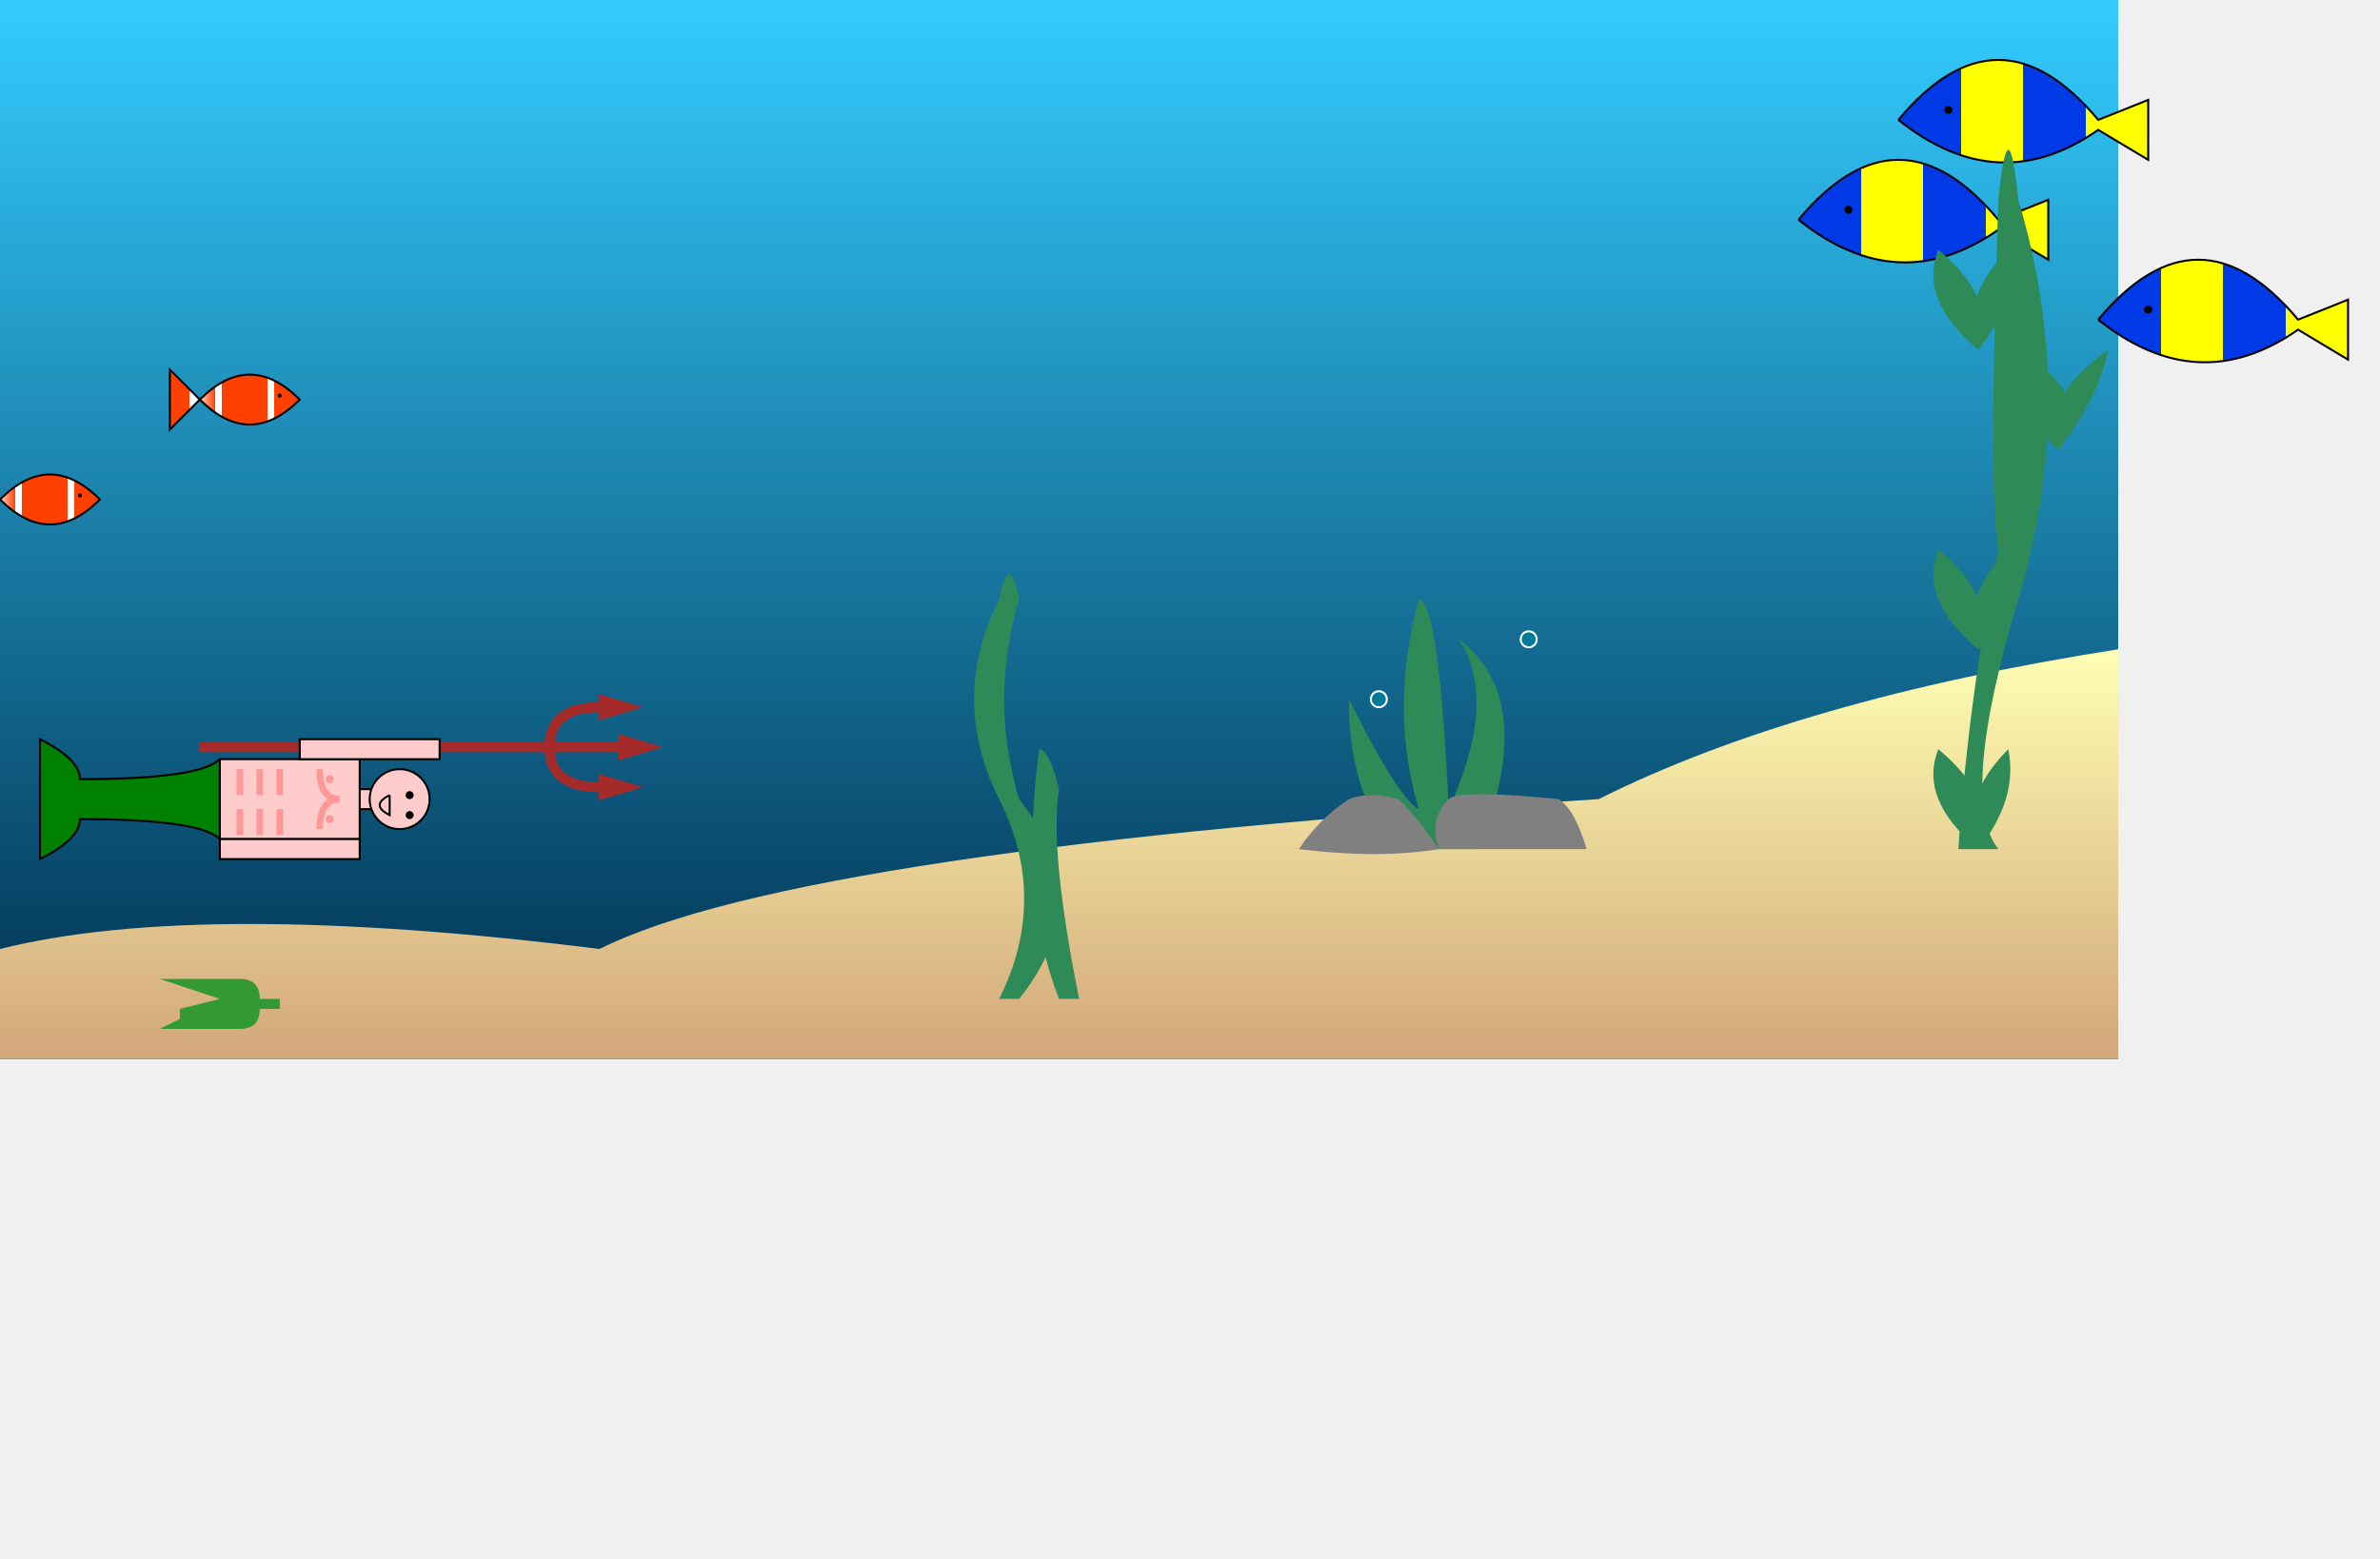
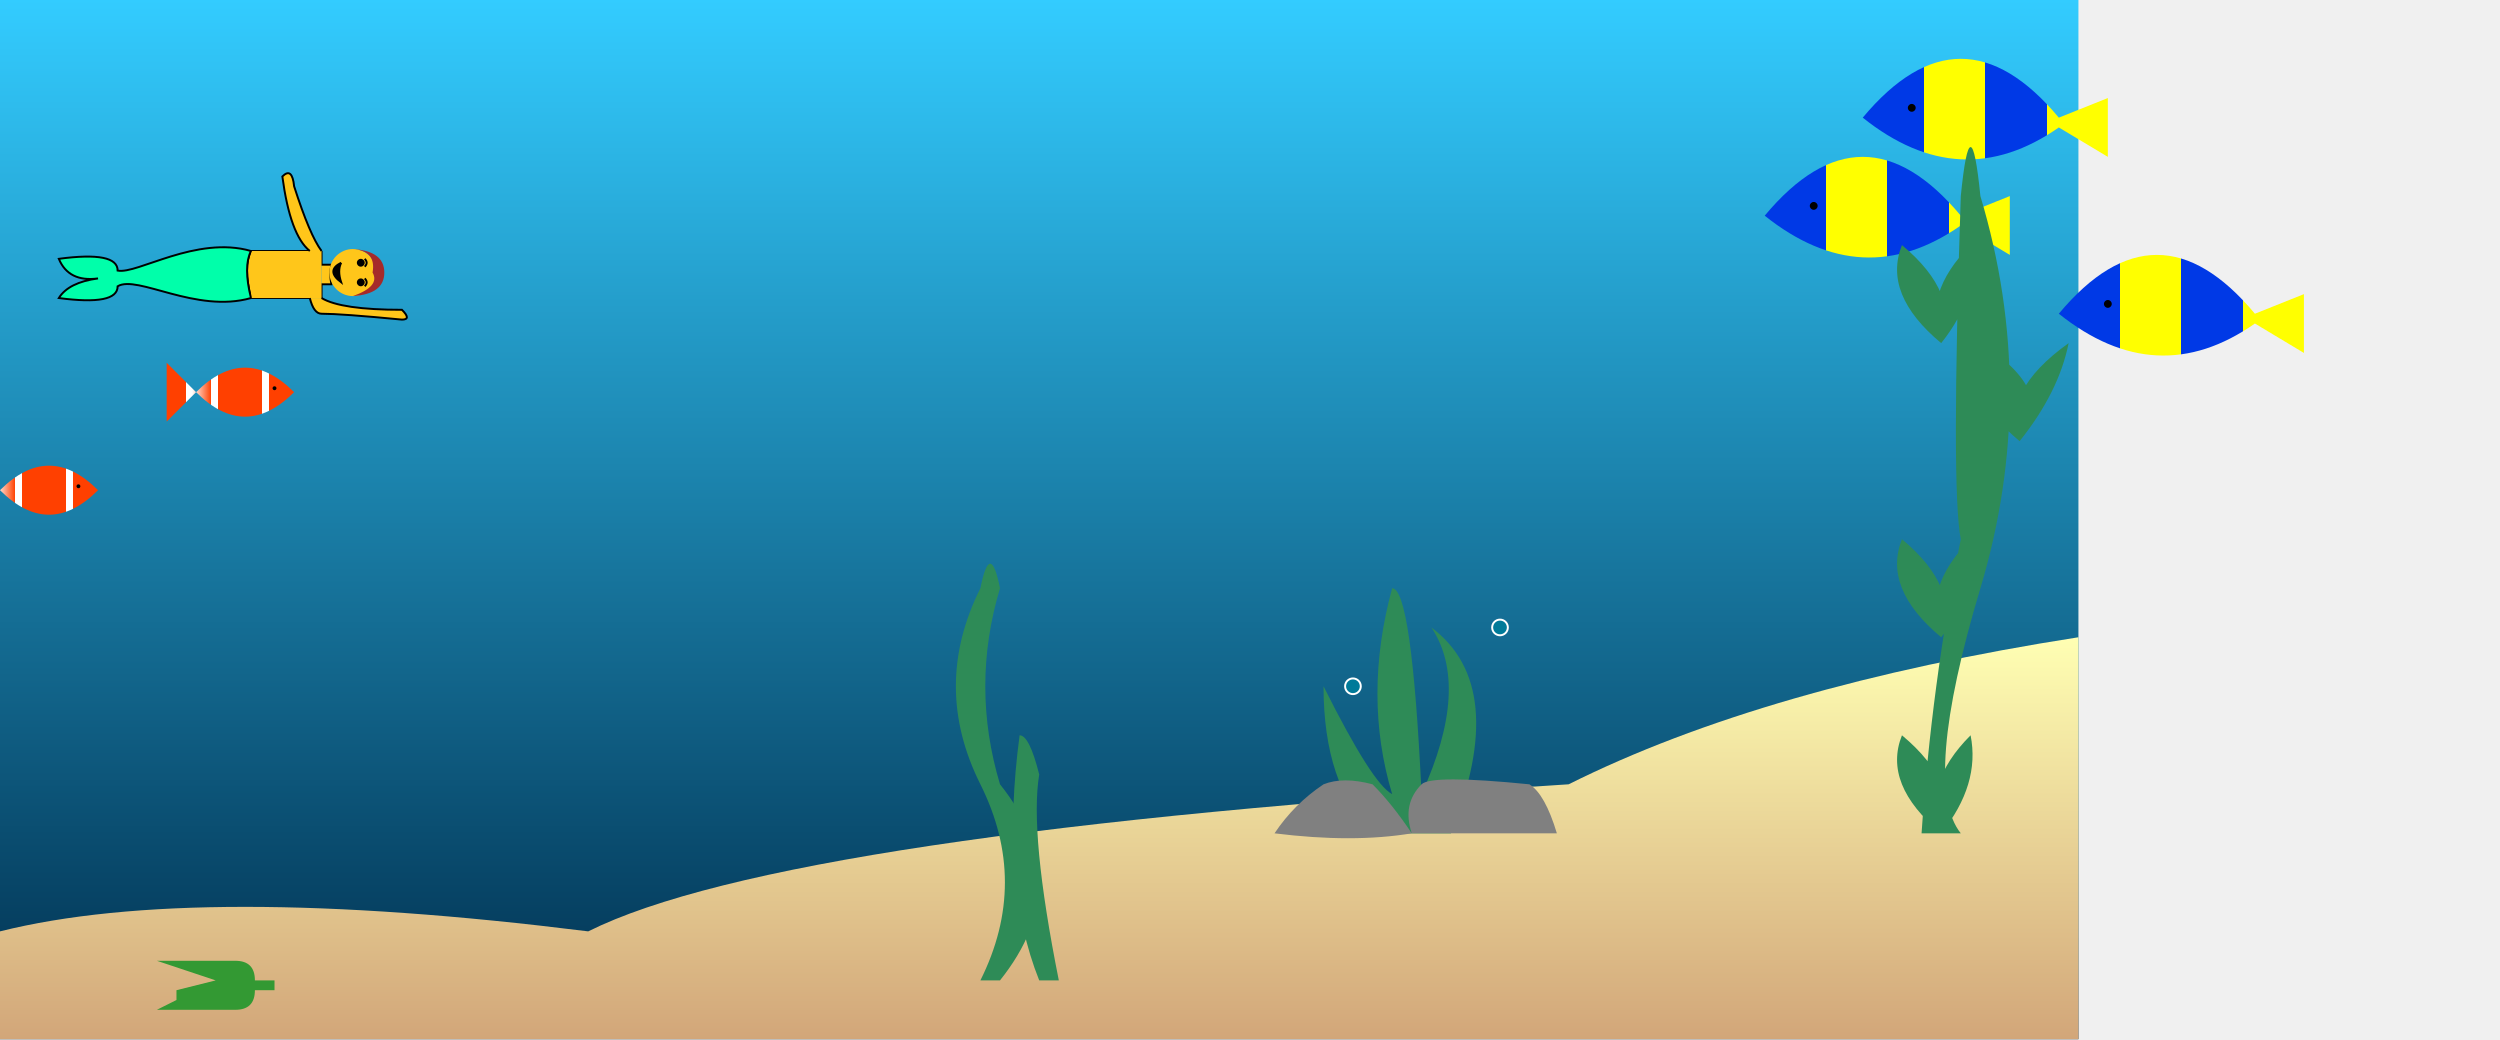
<svg xmlns="http://www.w3.org/2000/svg" xmlns:xlink="http://www.w3.org/1999/xlink">
  <defs>
    <linearGradient id="gradiente_fundo" x1="50%" y1="0%" x2="50%" y2="100%">
      <stop offset="0%" style="stop-color:#33ccff;stop-opacity:1" />
      <stop offset="100%" style="stop-color:#002e4d;stop-opacity:1" />
    </linearGradient>
  </defs>
  <rect id="fundo_marinho" x="0" y="0" width="1060" height="530" fill="url(#gradiente_fundo)" />
  <defs>
    <linearGradient id="gradiente_fundo1" x1="50%" y1="0%" x2="50%" y2="100%">
      <stop offset="0%" style="stop-color:#ffffb3;stop-opacity:1" />
      <stop offset="100%" style="stop-color:#d2a679;stop-opacity:1" />
    </linearGradient>
  </defs>
  <path id="fundo1" fill="url(#gradiente_fundo1)" d="                     M 0 475                     Q 100 450 300 475                     Q 400 425 800 400                     Q 900 350 1060 325                     L 1060 530                     L 0 530                     L 0 475" />
-   <path id="caminho" stroke="none" fill="none" d="                     M 0 0                     L 200 0                     L 500 -250                     L 1060 -250" />
+   <path id="caminho" stroke="none" fill="none" d="                     M -100 250                     L 800 0                     L 1070 0 " />
  <path id="caminho_peixe1" stroke="none" fill="none" d="                     M 0 0                     L 1060 0" />
  <path id="caminho_peixe2" stroke="none" fill="none" d="                     M 0 0                     L -1060 0" />
  <defs>
    <linearGradient id="gradiente_peixe1" x1="0%" y1="50%" x2="100%" y2="50%">
      <stop offset="0%" style="stop-color:#ff4000;stop-opacity:1" />
      <stop offset="15%" style="stop-color:#ff4000;stop-opacity:1" />
      <stop offset="15%" style="stop-color:#ffffff;stop-opacity:1" />
      <stop offset="20%" style="stop-color:#ffffff;stop-opacity:1" />
      <stop offset="35%" style="stop-color:#ff4000;stop-opacity:1" />
      <stop offset="35%" style="stop-color:#ff4000;stop-opacity:1" />
      <stop offset="35%" style="stop-color:#ffffff;stop-opacity:1" />
      <stop offset="40%" style="stop-color:#ffffff;stop-opacity:1" />
      <stop offset="40%" style="stop-color:#ff4000;stop-opacity:1" />
      <stop offset="75%" style="stop-color:#ff4000;stop-opacity:1" />
      <stop offset="75%" style="stop-color:#ffffff;stop-opacity:1" />
      <stop offset="80%" style="stop-color:#ffffff;stop-opacity:1" />
      <stop offset="80%" style="stop-color:#ff4000;stop-opacity:1" />
      <stop offset="100%" style="stop-color:#ff4000;stop-opacity:1" />
    </linearGradient>
  </defs>
-   <path id="peixe1_1" stroke="black" fill="url(#gradiente_peixe1)" d="                     M 100 200                     Q 125 175 150 200                     Q 125 225 100 200                     L 85 185                     L 85 215                     L 100 200">
+   <path id="peixe1_1" fill="url(#gradiente_peixe1)" d="                     M 100 200                     Q 125 175 150 200                     Q 125 225 100 200                     L 85 185                     L 85 215                     L 100 200">
    <animateMotion dur="9s" repeatCount="indefinite">
      <mpath xlink:href="#caminho_peixe1" />
    </animateMotion>
  </path>
  <circle id="olho_peixe1" cx="140" cy="198" r="1">
    <animateMotion dur="9s" repeatCount="indefinite">
      <mpath xlink:href="#caminho_peixe1" />
    </animateMotion>
  </circle>
-   <path id="peixe1_2" stroke="black" fill="url(#gradiente_peixe1)" d="                     M 0 250                     Q 25 225 50 250                     Q 25 275 0 250                     L -15 235                     L -15 265                     L 0 250">
+   <path id="peixe1_2" fill="url(#gradiente_peixe1)" d="                     M 0 250                     Q 25 225 50 250                     Q 25 275 0 250                     L -15 235                     L -15 265                     L 0 250">
    <animateMotion dur="9s" repeatCount="indefinite">
      <mpath xlink:href="#caminho_peixe1" />
    </animateMotion>
  </path>
  <circle id="olho_peixe1" cx="40" cy="248" r="1">
    <animateMotion dur="9s" repeatCount="indefinite">
      <mpath xlink:href="#caminho_peixe1" />
    </animateMotion>
  </circle>
  <defs>
    <linearGradient id="gradiente_peixe2" x1="0%" y1="50%" x2="100%" y2="50%">
      <stop offset="0%" style="stop-color:#0039e6;stop-opacity:1" />
      <stop offset="25%" style="stop-color:#0039e6;stop-opacity:1" />
      <stop offset="25%" style="stop-color:#ffff00;stop-opacity:1" />
      <stop offset="50%" style="stop-color:#ffff00;stop-opacity:1" />
      <stop offset="50%" style="stop-color:#0039e6;stop-opacity:1" />
      <stop offset="75%" style="stop-color:#0039e6;stop-opacity:1" />
      <stop offset="75%" style="stop-color:#ffff00;stop-opacity:1" />
      <stop offset="100%" style="stop-color:#ffff00;stop-opacity:1" />
    </linearGradient>
  </defs>
-   <path id="peixe2_1" stroke="black" fill="url(#gradiente_peixe2)" d="                     M 900 110                     Q 950 50 1000 110                     L 1025 100                     L 1025 130                     L 1000 115                     Q 950 150 900 110">
+   <path id="peixe2_1" fill="url(#gradiente_peixe2)" d="                     M 900 110                     Q 950 50 1000 110                     L 1025 100                     L 1025 130                     L 1000 115                     Q 950 150 900 110">
    <animateMotion dur="9s" repeatCount="indefinite">
      <mpath xlink:href="#caminho_peixe2" />
    </animateMotion>
  </path>
  <circle id="olho_peixe2" cx="925" cy="105" r="2">
    <animateMotion dur="9s" repeatCount="indefinite">
      <mpath xlink:href="#caminho_peixe2" />
    </animateMotion>
  </circle>
-   <path id="peixe2_2" stroke="black" fill="url(#gradiente_peixe2)" d="                     M 950 60                     Q 1000 0 1050 60                     L 1075 50                     L 1075 80                     L 1050 65                     Q 1000 100 950 60">
+   <path id="peixe2_2" fill="url(#gradiente_peixe2)" d="                     M 950 60                     Q 1000 0 1050 60                     L 1075 50                     L 1075 80                     L 1050 65                     Q 1000 100 950 60">
    <animateMotion dur="9s" repeatCount="indefinite">
      <mpath xlink:href="#caminho_peixe2" />
    </animateMotion>
  </path>
  <circle id="olho_peixe2" cx="975" cy="55" r="2">
    <animateMotion dur="9s" repeatCount="indefinite">
      <mpath xlink:href="#caminho_peixe2" />
    </animateMotion>
  </circle>
-   <path id="peixe2_3" stroke="black" fill="url(#gradiente_peixe2)" d="                     M 1050 160                     Q 1100 100 1150 160                     L 1175 150                     L 1175 180                     L 1150 165                     Q 1100 200 1050 160">
+   <path id="peixe2_3" fill="url(#gradiente_peixe2)" d="                     M 1050 160                     Q 1100 100 1150 160                     L 1175 150                     L 1175 180                     L 1150 165                     Q 1100 200 1050 160">
    <animateMotion dur="9s" repeatCount="indefinite">
      <mpath xlink:href="#caminho_peixe2" />
    </animateMotion>
  </path>
  <circle id="olho_peixe2" cx="1075" cy="155" r="2">
    <animateMotion dur="9s" repeatCount="indefinite">
      <mpath xlink:href="#caminho_peixe2" />
    </animateMotion>
  </circle>
  <path id="alga1_1" fill="seagreen" d="                     M 500 500                     Q 525 450 500 400                     Q 475 350 500 300                     Q 505 275 510 300                     Q 495 350 510 400                     Q 550 450 510 500                     L 500 500" />
  <path id="alga1_2" fill="seagreen" d="                     M 530 500                     Q 510 450 520 375                     Q 525 375 530 395                     Q 525 425 540 500                     L 530 500" />
  <path id="lost_bottle" fill="#339933" d="                     M 80 490                     L 120 490                     Q 130 490 130 500                     L 140 500                     L 140 505                     L 130 505                     Q 130 515 120 515                     L 80 515                     L 90 510                     L 90 505                     L 110 500                     L 80 490" />
  <path id="alga2" fill="seagreen" d="                 M 1000 425                 Q 980 400 1010 300                 Q 1040 200 1010 100                 Q 1005 50 1000 100                 Q 995 250 1000 275                 Q 985 350 980 425                 L 1000 425                                  M 990 425                 Q 1010 400 1005 375                 Q 980 400 990 425                                  M 990 425                 Q 1000 400 970 375                 Q 960 400 990 425                                     M 990 325                 Q 1010 300 1005 275                 Q 980 300 990 325                                  M 990 325                 Q 1000 300 970 275                 Q 960 300 990 325                                                 M 1030 225                 Q 1050 200 1055 175                 Q 1020 200 1030 225                                  M 1030 225                 Q 1050 200 1010 175                 Q 1000 200 1030 225                                                     M 990 175                 Q 1010 150 1005 125                 Q 980 150 990 175                                  M 990 175                 Q 1000 150 970 125                 Q 960 150 990 175" />
  <circle id="bolhas3_1" cx="690" cy="350" r="4" stroke="#ffffff" fill="#007a99">
    <animateMotion dur="2s" repeatCount="indefinite">
      <mpath xlink:href="#caminho_bolhas" />
    </animateMotion>
  </circle>
  <circle id="bolhas3_2" cx="715" cy="370" r="4" stroke="#ffffff" fill="#007a99">
    <animateMotion dur="2s" repeatCount="indefinite">
      <mpath xlink:href="#caminho_bolhas" />
    </animateMotion>
  </circle>
  <circle id="bolhas3_3" cx="745" cy="380" r="4" stroke="#ffffff" fill="#007a99">
    <animateMotion dur="2s" repeatCount="indefinite">
      <mpath xlink:href="#caminho_bolhas" />
    </animateMotion>
  </circle>
  <circle id="bolhas3_4" cx="765" cy="320" r="4" stroke="#ffffff" fill="#007a99">
    <animateMotion dur="2s" repeatCount="indefinite">
      <mpath xlink:href="#caminho_bolhas" />
    </animateMotion>
  </circle>
  <path id="caminho_bolhas" stroke="none" fill="none" d="                 M 0 0                 L 0 -100" />
  <path id="alga3" fill="seagreen" d="                 M 700 425                 Q 675 400 675 350                 Q 700 400 710 405                 Q 695 355 710 300                 Q 720 300 725 405                 Q 750 350 730 320                 Q 770 350 740 425                 L 700 425" />
  <path id="pedra3" fill="grey" d="                 M 650 425                 Q 660 410 675 400                 Q 685 396 700 400                 Q 710 410 720 425                 Q 690 430 650 425                                  M 720 425                 Q 715 410 725 400                 Q 730 395 780 400                 Q 788 405 794 425" />
-   <rect x="170" y="395" width="20" height="10" stroke="black" fill="#ffcccc">
-     <animateMotion dur="5s" repeatCount="indefinite">
+   <path id="corpo" stroke="black" fill="#ffc61a" d="M 128 128         L 158 128         M 164 128         L 164 135         L 169 135         Q 168 140 169 145         L 164 145         L 164 152         M 158 152         L 128 152         Q 124 136 128 128">
+     <animateMotion dur="3s" repeatCount="indefinite">
      <mpath xlink:href="#caminho" />
    </animateMotion>
-   </rect>
-   <circle id="model_head" cx="200" cy="400" r="15" stroke="black" fill="#ffcccc">
-     <animateMotion dur="5s" repeatCount="indefinite">
+   </path>
+   <path id="ligação" stroke="none" fill="#ffc61a" d="M 158 128         L 164 128         L 164 152         L 128 152         L 128 128">
+     <animateMotion dur="3s" repeatCount="indefinite">
+       <mpath xlink:href="#caminho" />
+     </animateMotion>
+   </path>
+   <path id="braço_direito" stroke="black" fill="#ffc61a" d="M 158 128         Q 148 120 144 90         Q 149 85 150 95         Q 158 120 164 128">
+     <animateMotion dur="3s" repeatCount="indefinite">
+       <mpath xlink:href="#caminho" />
+     </animateMotion>
+   </path>
+   <path id="braço_esquerdo" stroke="black" fill="#ffc61a" d="M 164 152         Q 174 158 205 158         Q 210 163 205 163         Q 174 160 164 160         Q 160 160 158 152">
+     <animateMotion dur="3s" repeatCount="indefinite">
+       <mpath xlink:href="#caminho" />
+     </animateMotion>
+   </path>
+   <path id="cauda" stroke="black" fill="#00ffaa" d="M 128 152         Q 124 136 128 128         C 100 120 70 140 60 138         Q 60 128 30 132         Q 35 144 50 142         M 128 152         C 100 160 70 140 60 146         Q 60 156 30 152         Q 35 144 50 142">
+     <animateMotion dur="3s" repeatCount="indefinite">
+       <mpath xlink:href="#caminho" />
+     </animateMotion>
+   </path>
+   <circle id="cabeça" cx="180" cy="139" r="12" stroke="none" fill="#ffc61a">
+     <animateMotion dur="3s" repeatCount="indefinite">
      <mpath xlink:href="#caminho" />
    </animateMotion>
  </circle>
-   <circle id="left_eye" cx="205" cy="398" r="2" fill="black">
-     <animateMotion dur="5s" repeatCount="indefinite">
+   <path id="boca" stroke="black" fill="black" d="M 174 134      Q 172 138 174 144      Q 166 138 174 134">
+     <animateMotion dur="3s" repeatCount="indefinite">
+       <mpath xlink:href="#caminho" />
+     </animateMotion>
+   </path>
+   <circle id="olho_direito" cx="184" cy="134" r="2" stroke="none" fill="black">
+     <animateMotion dur="3s" repeatCount="indefinite">
      <mpath xlink:href="#caminho" />
    </animateMotion>
  </circle>
-   <circle id="right_eye" cx="205" cy="408" r="2" fill="black">
-     <animateMotion dur="5s" repeatCount="indefinite">
+   <circle id="olho_esquerdo" cx="184" cy="144" r="2" stroke="none" fill="black">
+     <animateMotion dur="3s" repeatCount="indefinite">
      <mpath xlink:href="#caminho" />
    </animateMotion>
  </circle>
-   <path id="boca" stroke="black" fill="none" d="                     M 195 398                     L 195 408                     Q 185 403 195 398">
-     <animateMotion dur="5s" repeatCount="indefinite">
+   <path id="sobrancelhas" stroke="black" fill="none" d="M 186 132      Q 188 134 186 136      M 186 142      Q 188 144 186 146">
+     <animateMotion dur="3s" repeatCount="indefinite">
      <mpath xlink:href="#caminho" />
    </animateMotion>
  </path>
-   <rect id="model_body" x="110" y="380" width="70" height="40" stroke="black" fill="#ffcccc">
-     <animateMotion dur="5s" repeatCount="indefinite">
-       <mpath xlink:href="#caminho" />
-     </animateMotion>
-   </rect>
-   <circle id="peito_dir" stroke="none" fill="#ff9999" cx="165" cy="390" r="2">
-     <animateMotion dur="5s" repeatCount="indefinite">
-       <mpath xlink:href="#caminho" />
-     </animateMotion>
-   </circle>
-   <circle id="peito_es" stroke="none" fill="#ff9999" cx="165" cy="410" r="2">
-     <animateMotion dur="5s" repeatCount="indefinite">
-       <mpath xlink:href="#caminho" />
-     </animateMotion>
-   </circle>
-   <path id="peito" stroke="#ff9999" fill="none" stroke-width="0.33%" d="                     M 160 385                     Q 160 400 170 400                     Q 160 400 160 415                                  M 140 385                     L 140 398                      M 140 405                     L 140 418                                          M 130 385                     L 130 398                      M 130 405                     L 130 418                      M 120 385                     L 120 398                      M 120 405                     L 120 418">
-     <animateMotion dur="5s" repeatCount="indefinite">
+   <path id="cabelo" stroke="none" fill="brown" d="M 180 127     Q 192 128 190 139      Q 194 146 180 151     Q 196 150 196 139     Q 196 128 180 127">
+     <animateMotion dur="3s" repeatCount="indefinite">
      <mpath xlink:href="#caminho" />
    </animateMotion>
  </path>
-   <path id="barbatana" stroke="black" fill="#008000" d="                     M 110 380                     Q 100 390 40 390                     Q 40 380 20 370                     L 20 430                     Q 40 420 40 410                     Q 100 410 110 420                     L 110 380">
-     <animateMotion dur="5s" repeatCount="indefinite">
-       <mpath xlink:href="#caminho" />
-     </animateMotion>
-   </path>
-   <path id="tridente" stroke="brown" stroke-width="0.5%" fill="none" d="                     M 100 374                     L 275 374                      M 275 374                     Q 275 354 300 354                      M 275 374                     L 310 374                      M 275 374                     Q 275 394 300 394">
-     <animateMotion dur="5s" repeatCount="indefinite">
-       <mpath xlink:href="#caminho" />
-     </animateMotion>
-   </path>
-   <path id="bicos_tridente" stroke="brown" fill="brown" d="                     M 300 348                     L 300 360                     L 320 354                     L 300 348                                          M 310 368                     L 310 380                     L 330 374                     L 310 368                                          M 300 388                     L 300 400                     L 320 394                     L 300 388">
-     <animateMotion dur="5s" repeatCount="indefinite">
-       <mpath xlink:href="#caminho" />
-     </animateMotion>
-   </path>
-   <rect id="right_arm" x="150" y="370" width="70" height="10" stroke="black" fill="#ffcccc">
-     <animateMotion dur="5s" repeatCount="indefinite">
-       <mpath xlink:href="#caminho" />
-     </animateMotion>
-   </rect>
-   <rect id="left_arm" x="110" y="420" width="70" height="10" stroke="black" fill="#ffcccc">
-     <animateMotion dur="5s" repeatCount="indefinite">
-       <mpath xlink:href="#caminho" />
-     </animateMotion>
-   </rect>
</svg>
